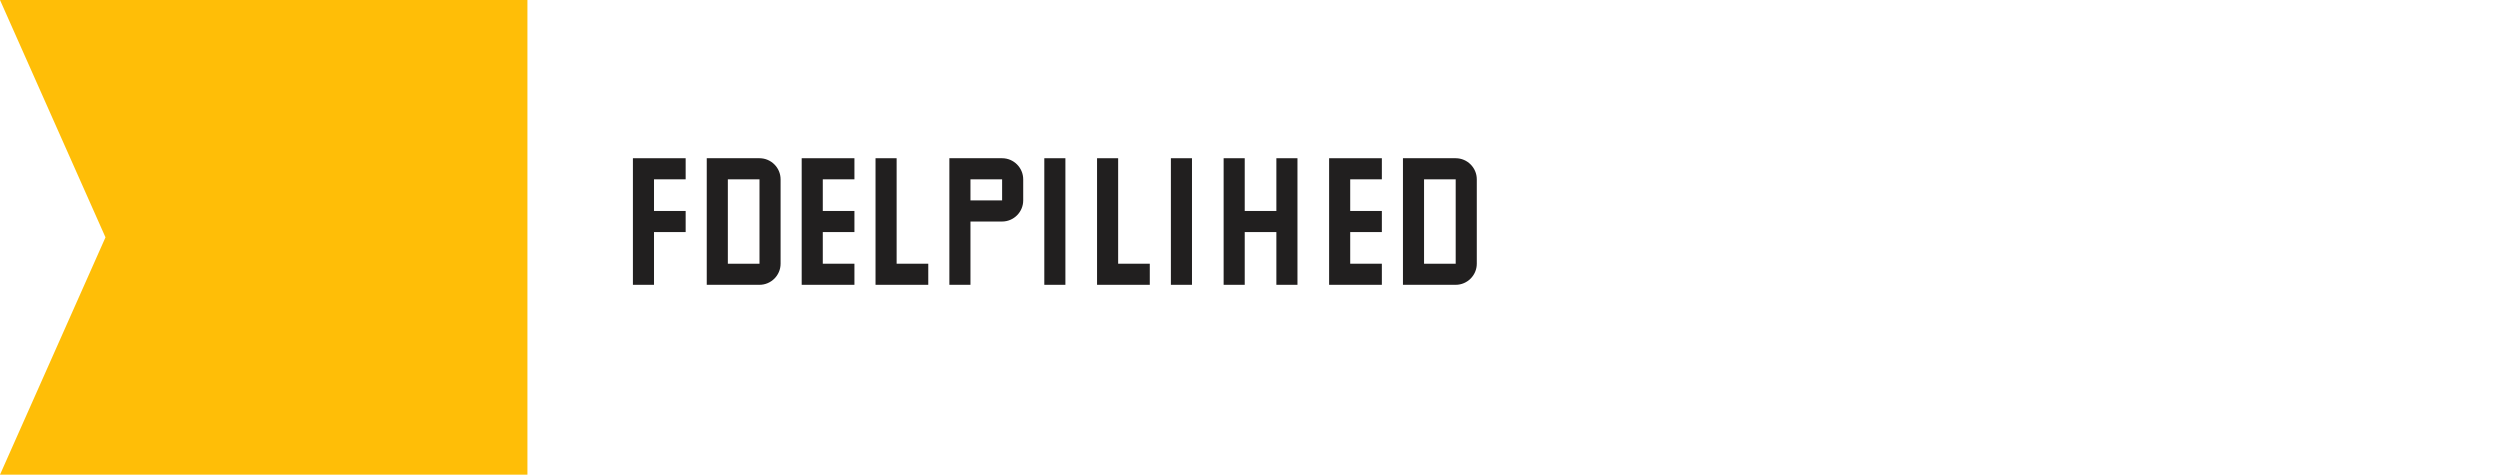
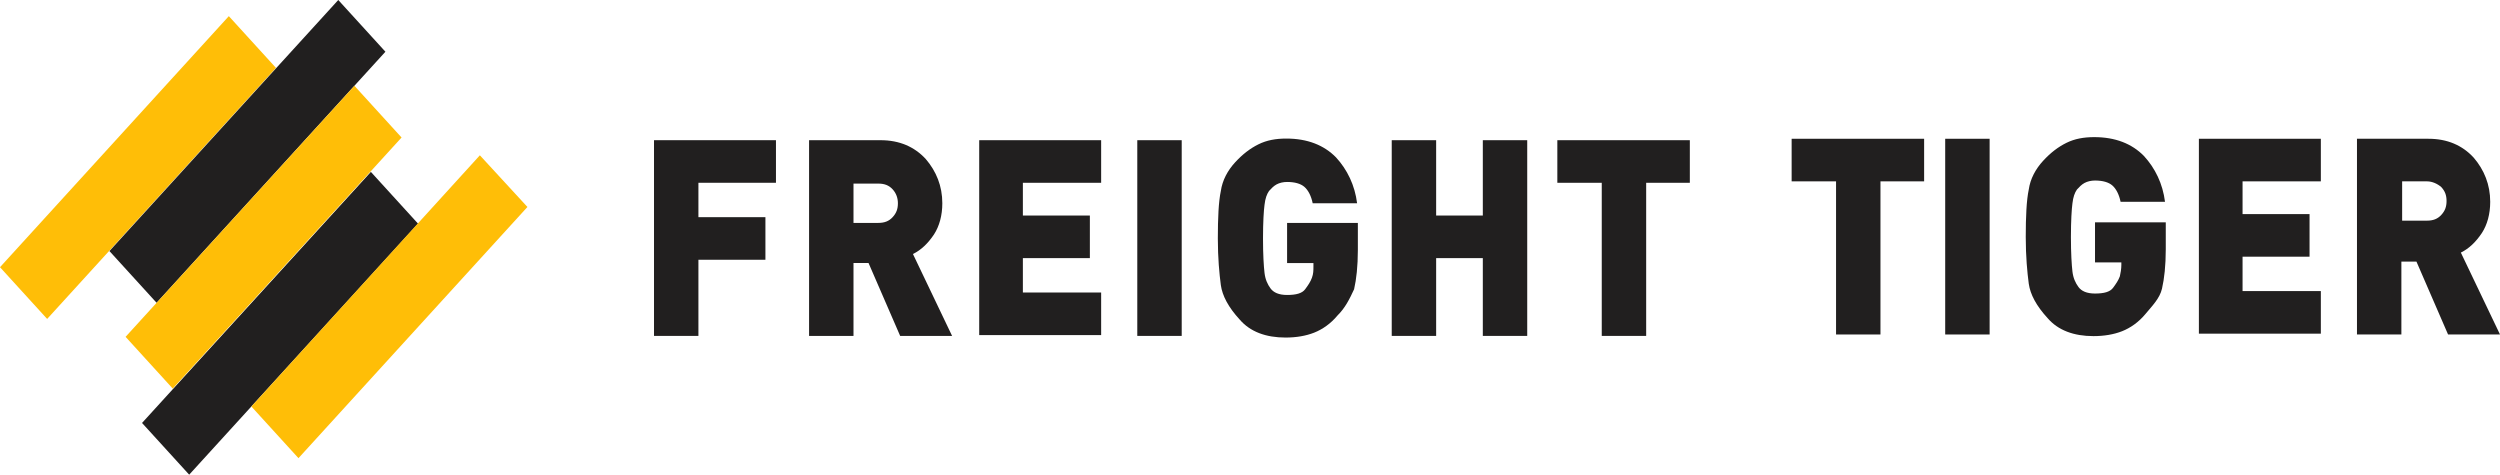
<svg xmlns="http://www.w3.org/2000/svg" width="237" height="45" viewBox="0 0 237 45" fill="none">
-   <path d="M0 0H50V45H0L10 22.5L0 0Z" fill="#FFBE07" />
-   <path d="M60 15H65V17H62V20H65V22H62V27H60V15Z" fill="#211F1F" />
-   <path d="M67 15H72C73.1 15 74 15.9 74 17V25C74 26.1 73.1 27 72 27H67V15ZM69 17V25H72V17H69Z" fill="#211F1F" />
-   <path d="M76 15H81V17H78V20H81V22H78V25H81V27H76V15Z" fill="#211F1F" />
-   <path d="M83 15H85V25H88V27H83V15Z" fill="#211F1F" />
-   <path d="M90 15H95C96.1 15 97 15.9 97 17V19C97 20.1 96.1 21 95 21H92V27H90V15ZM92 17V19H95V17H92Z" fill="#211F1F" />
-   <path d="M99 15H101V27H99V15Z" fill="#211F1F" />
-   <path d="M104 15H106V25H109V27H104V15Z" fill="#211F1F" />
-   <path d="M111 15H113V27H111V15Z" fill="#211F1F" />
-   <path d="M116 15H118V20H121V15H123V27H121V22H118V27H116V15Z" fill="#211F1F" />
-   <path d="M126 15H131V17H128V20H131V22H128V25H131V27H126V15Z" fill="#211F1F" />
-   <path d="M133 15H138C139.1 15 140 15.9 140 17V25C140 26.1 139.1 27 138 27H133V15ZM135 17V25H138V17H135Z" fill="#211F1F" />
+   <path d="M0 25.331L4.47 30.235L26.163 6.435L21.693 1.531L0 25.331Z" fill="#FFBE07" />
+   <path d="M10.375 23.8L14.845 28.704L36.538 4.904L32.068 0L10.375 23.8Z" fill="#211F1F" />
+   <path d="M13.465 40.096L17.935 45L39.629 21.2L35.159 16.296L13.465 40.096Z" fill="#211F1F" />
+   <path d="M11.905 31.932L16.375 36.836L38.068 13.036L33.598 8.132L11.905 31.932Z" fill="#FFBE07" />
+   <path d="M23.83 38.536L28.295 43.434L50 19.621L45.491 14.722L23.83 38.536Z" fill="#FFBE07" />
+   <path d="M66.21 17.327V20.588H72.562V24.625H66.21V31.844H62V13.29H73.561V17.327H66.21Z" fill="#211F1F" />
+   <path d="M85.335 31.844L82.338 24.935H80.911V31.844H76.7V13.291H83.48C85.264 13.291 86.691 13.912 87.762 15.076C88.761 16.241 89.332 17.638 89.332 19.268C89.332 20.433 89.046 21.442 88.547 22.218C87.976 23.072 87.333 23.693 86.548 24.081L90.259 31.844H85.335ZM83.266 17.405H80.911V21.131H83.266C83.837 21.131 84.265 20.976 84.622 20.588C84.978 20.2 85.121 19.812 85.121 19.268C85.121 18.802 84.978 18.337 84.622 17.948C84.265 17.56 83.837 17.405 83.266 17.405Z" fill="#211F1F" />
+   <path d="M92.829 31.844V13.291H104.389V17.328H96.968V20.433H103.319V24.47H96.968V27.73H104.389V31.767H92.829V31.844Z" fill="#211F1F" />
+   <path d="M107.815 31.844V13.291H112.026V31.844H107.815Z" fill="#211F1F" />
+   <path d="M126.798 29.904C126.155 30.68 125.37 31.224 124.585 31.534C123.801 31.845 122.873 32 121.874 32C120.018 32 118.52 31.457 117.521 30.292C116.45 29.128 115.879 28.041 115.736 27.032C115.594 25.945 115.451 24.47 115.451 22.607C115.451 20.666 115.522 19.113 115.736 18.104C115.879 17.095 116.379 16.163 117.092 15.387C117.806 14.611 118.52 14.067 119.305 13.679C120.09 13.291 120.946 13.136 121.945 13.136C123.943 13.136 125.513 13.757 126.655 14.921C127.725 16.086 128.439 17.561 128.653 19.269H124.443C124.3 18.57 124.015 18.026 123.658 17.716C123.301 17.405 122.73 17.25 122.016 17.25C121.66 17.25 121.303 17.328 121.017 17.483C120.732 17.638 120.518 17.871 120.304 18.104C120.09 18.415 119.947 18.803 119.876 19.424C119.804 19.967 119.733 21.054 119.733 22.607C119.733 24.159 119.804 25.246 119.876 25.867C119.947 26.488 120.161 26.954 120.446 27.342C120.732 27.73 121.231 27.963 122.016 27.963C122.873 27.963 123.444 27.808 123.729 27.42C124.015 27.032 124.229 26.721 124.371 26.333C124.514 25.945 124.514 25.634 124.514 25.246V24.936H122.016V21.132H128.725V23.694C128.725 25.246 128.582 26.488 128.368 27.42C127.94 28.351 127.511 29.205 126.798 29.904Z" fill="#211F1F" />
+   <path d="M140.571 31.844V24.47H136.147V31.844H131.936V13.291H136.147V20.433H140.571V13.291H144.781V31.844H140.571Z" fill="#211F1F" />
+   <path d="M156.057 17.328V31.844H151.846V17.328H147.636V13.291H160.196V17.328H156.057Z" fill="#211F1F" />
+   <path d="M178.268 17.192V31.709H174.058V17.192H169.847V13.155H182.407V17.192H178.268Z" fill="#211F1F" />
+   <path d="M184.405 31.709V13.155H188.616V31.709H184.405Z" fill="#211F1F" />
+   <path d="M203.388 29.768C202.746 30.544 201.961 31.088 201.176 31.398C200.391 31.709 199.463 31.864 198.464 31.864C196.609 31.864 195.11 31.321 194.111 30.156C193.04 28.992 192.469 27.905 192.327 26.896C192.184 25.809 192.041 24.334 192.041 22.471C192.041 20.53 192.113 18.977 192.327 17.968C192.469 16.959 192.969 16.028 193.683 15.251C194.396 14.475 195.11 13.932 195.895 13.543C196.68 13.155 197.536 13 198.535 13C200.534 13 202.104 13.621 203.245 14.786C204.316 15.95 205.029 17.425 205.243 19.133H201.033C200.89 18.434 200.605 17.891 200.248 17.58C199.891 17.27 199.32 17.114 198.607 17.114C198.25 17.114 197.893 17.192 197.608 17.347C197.322 17.503 197.108 17.735 196.894 17.968C196.68 18.279 196.537 18.667 196.466 19.288C196.394 19.831 196.323 20.918 196.323 22.471C196.323 24.023 196.394 25.11 196.466 25.731C196.537 26.352 196.751 26.818 197.037 27.206C197.322 27.595 197.822 27.827 198.607 27.827C199.463 27.827 200.034 27.672 200.319 27.284C200.605 26.896 200.819 26.585 200.962 26.197C201.033 25.887 201.104 25.498 201.104 25.11V24.878H198.607V21.074H205.315V23.635C205.315 25.188 205.172 26.43 204.958 27.362C204.744 28.293 204.03 28.992 203.388 29.768Z" fill="#211F1F" />
+   <path d="M208.455 31.709V13.155H220.016V17.192H212.594V20.297H218.945V24.334H212.594V27.594H220.016V31.631H208.455V31.709Z" fill="#211F1F" />
+   <path d="M232.076 31.709L229.079 24.8H227.651V31.709H223.441V13.155H230.221C232.005 13.155 233.432 13.776 234.502 14.941C235.501 16.105 236.072 17.502 236.072 19.133C236.072 20.297 235.787 21.306 235.287 22.082C234.716 22.936 234.074 23.558 233.289 23.946L237 31.709H232.076ZM230.078 17.192H227.723V20.918H230.078C230.649 20.918 231.077 20.763 231.434 20.375C231.79 19.986 231.933 19.598 231.933 19.055C231.933 18.512 231.79 18.123 231.434 17.735C231.077 17.425 230.577 17.192 230.078 17.192Z" fill="#211F1F" />
</svg>
